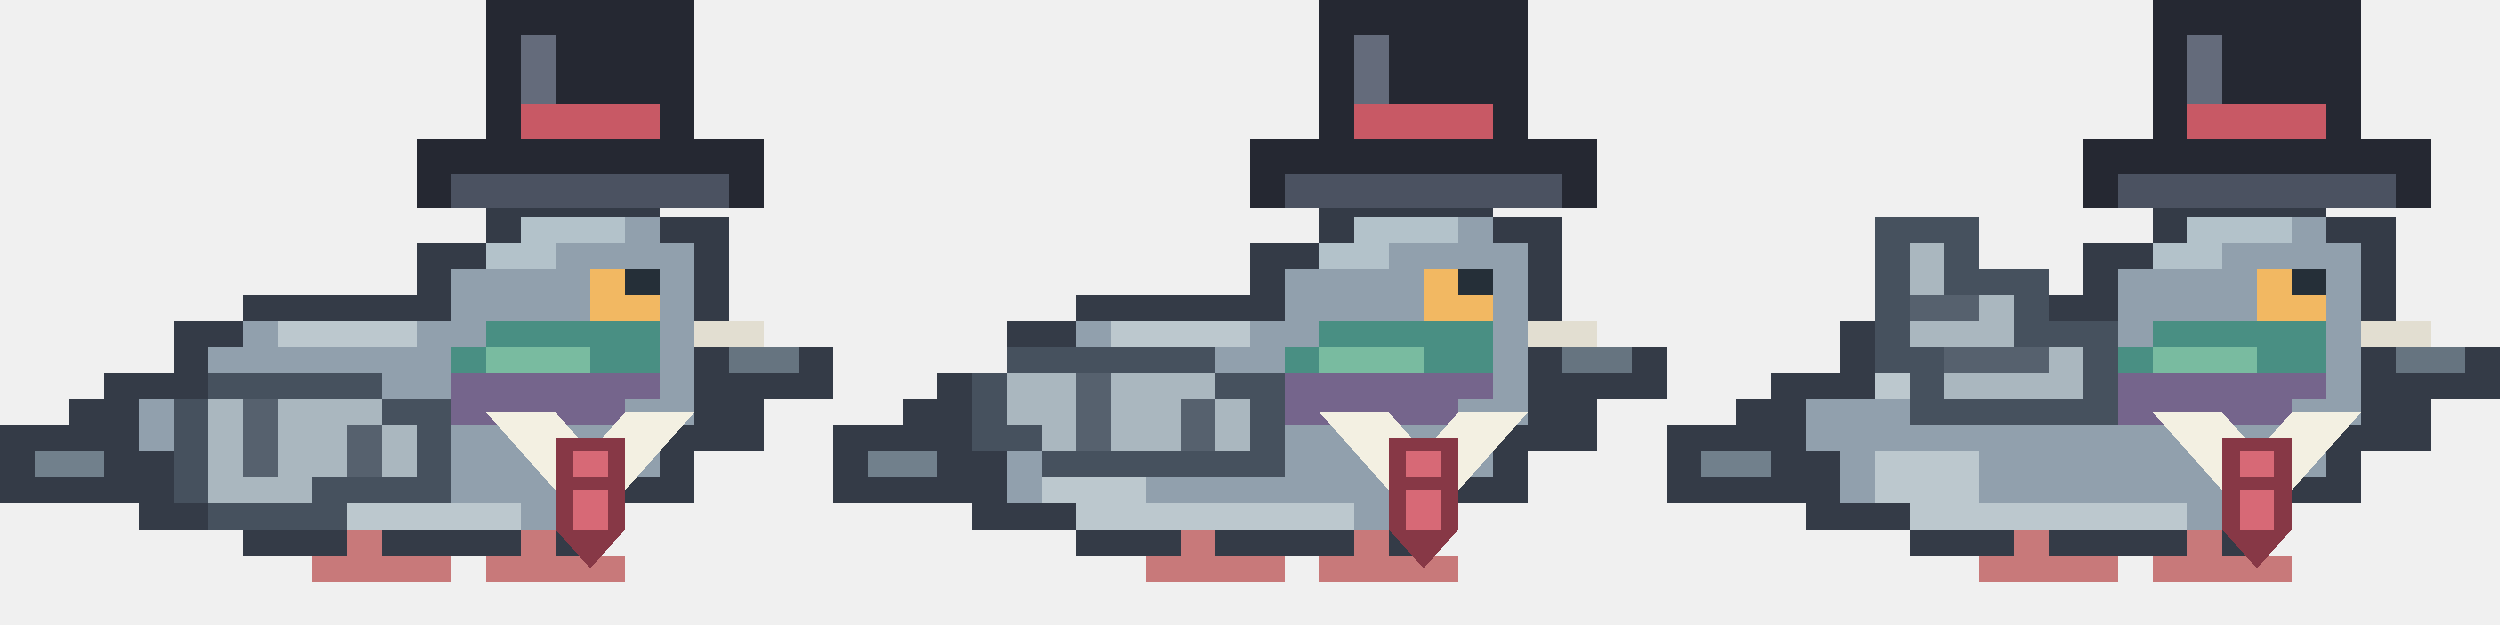
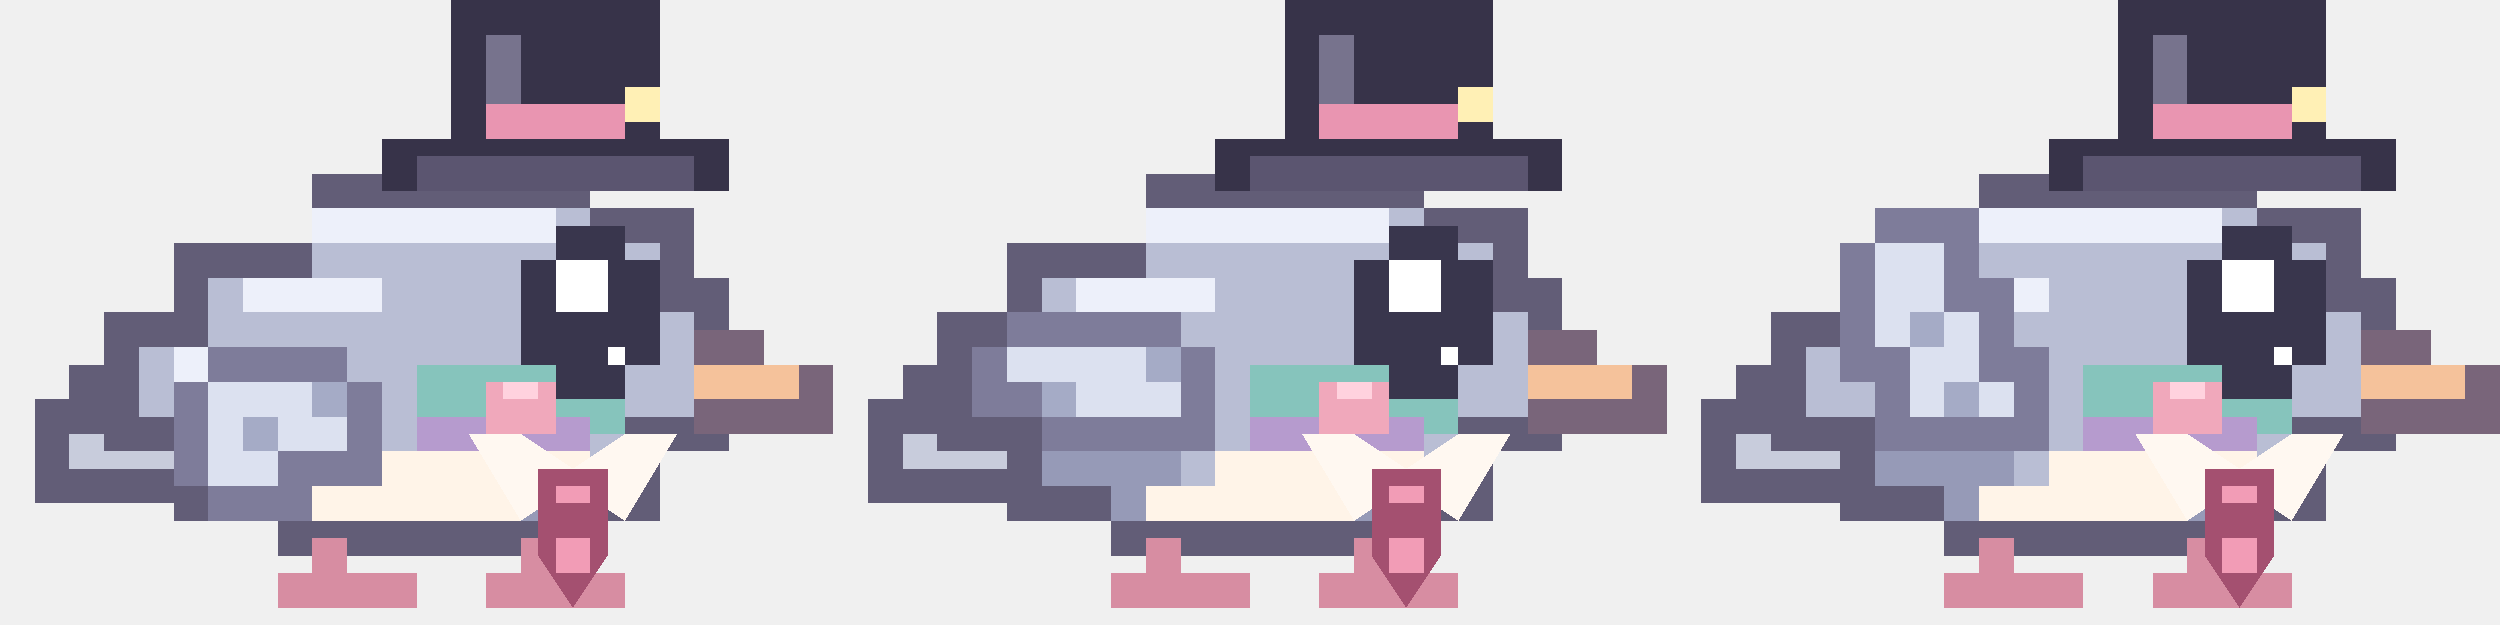
<svg xmlns="http://www.w3.org/2000/svg" width="144" height="36" viewBox="0 0 144 36" shape-rendering="crispEdges">
  <defs>
    <g id="body">
-       <path d="M14 20H4v2H0v6h16Z" fill="#343b47" />
-       <path d="M12 22H6v2H2v2h12Z" fill="#71808c" />
-       <path d="M14 12h10V8h4V4h10v2h4v8h2v10h-4v4h-6v4H14v-2H8v-4H6v-8h4v-4h4Z" fill="#343b47" />
-       <path d="M14 14h12v-4h4V6h8v2h2v14h-2v4h-6v4H14v-2h-4v-4H8v-4h4v-4h2Z" fill="#91a0ad" />
-       <path d="M16 14h8v2h-8ZM12 18h8v2h-8ZM12 24h6v4h12v2H14v-2h-2Z" fill="#bcc8ce" />
-       <path d="M28 14h10v4H26v-2h2Z" fill="#498f83" />
-       <path d="M26 18h12v2h-2v2H24v-2h2Z" fill="#75658c" />
-       <path d="M28 16h6v2h-6Z" fill="#79bba0" />
-       <path d="M30 6h6v2h-6ZM28 8h4v2h-4Z" fill="#b3c2ca" />
-       <path d="M34 10h4v4h-4Z" fill="#f2b862" />
-       <path d="M36 10h2v2h-2Z" fill="#252f38" />
-       <path d="M40 14h4v2h4v4h-8Z" fill="#343b47" />
-       <path d="M40 14h4v2h-4Z" fill="#e2ded1" />
-       <path d="M42 16h4v2h-4Z" fill="#667480" />
-       <path d="M20 30h2v2h4v2h-8v-2h2ZM30 30h2v2h4v2h-8v-2h2Z" fill="#c8797a" />
-       <path d="M28 21h4l2 3 2-3h4l-4 6-2-2-2 2Z" fill="#f3f0e2" />
-       <path d="M32 23h4v3h-4Zm0 3h4v4l-2 3-2-3Z" fill="#873846" />
-       <path d="M33 24h2v2h-2Zm0 3h2v3h-2Z" fill="#d76976" />
+       <path d="M12 21H4v2H2v6h12Z" fill="#625d77" />
+       <path d="M10 23H6v2H4v2h8Z" fill="#c8ccdc" />
+       <path d="M18 10h16v2h6v4h2v10h-4v4h-6v2H16v-2h-6v-4H6v-8h4v-4h8Z" fill="#625d77" />
+       <path d="M18 12h16v2h4v4h2v6h-4v4h-6v2H16v-2h-4v-4H8v-4h4v-4h6Z" fill="#b9bed4" />
+       <path d="M18 12h14v2H18ZM14 16h8v2h-8ZM10 20h4v2h-4Z" fill="#edf0fa" />
+       <path d="M12 26h8v2h12v2H16v-2h-4Z" fill="#969ab7" />
+       <path d="M24 21h8v2h4v2H24Z" fill="#86c4bc" />
+       <path d="M24 24h10v2H24Z" fill="#b69bce" />
+       <path d="M22 26h12v2h-4v2H18v-2h4Z" fill="#fff4e8" />
+       <path d="M32 13h4v2h2v6h-2v2h-4v-2h-2v-6h2Z" fill="#39364d" />
+       <path d="M32 15h3v3h-3ZM35 20h1v1h-1Z" fill="#ffffff" />
+       <path d="M28 22h4v3h-4Z" fill="#f0a8bb" />
+       <path d="M29 22h2v1h-2Z" fill="#ffd2de" />
+       <path d="M40 19h4v2h4v4h-8Z" fill="#79657a" />
+       <path d="M40 21h6v2h-6Z" fill="#f5c29b" />
+       <path d="M18 31h2v2h4v2h-8v-2h2ZM30 31h2v2h4v2h-8v-2h2Z" fill="#d78da2" />
+       <path d="M27 25h3l3 2 3-2h3l-3 5-3-2-3 2Z" fill="#fff8f1" />
+       <path d="M31 27h4v3h-4Zm0 3h4v2l-2 3-2-3Z" fill="#a45070" />
+       <path d="M32 28h2v1h-2Zm0 3h2v2h-2Z" fill="#f29cb6" />
    </g>
    <g id="hat">
-       <path d="M28 0h12v8h4v4H24V8h4Z" fill="#252832" />
-       <path d="M30 2h2v4h-2Z" fill="#646b7b" />
-       <path d="M30 6h8v2h-8Z" fill="#c85965" />
-       <path d="M26 10h16v2H26Z" fill="#4b5261" />
+       <path d="M26 0h12v8h4v3H22V8h4Z" fill="#373349" />
+       <path d="M28 2h2v4h-2Z" fill="#77738d" />
+       <path d="M28 6h8v2h-8Z" fill="#e995b1" />
+       <path d="M24 9h16v2H24Z" fill="#5b5570" />
+       <path d="M36 5h2v2h-2Z" fill="#fff0b5" />
    </g>
  </defs>
-   <g transform="translate(0 8) scale(1 .75)">
+   <g>
    <use href="#body" />
-     <path d="M12 18h10v2h4v8h-6v2h-8v-2h-2v-8h2Z" fill="#46515e" />
-     <path d="M12 20h10v2h2v4h-6v2h-6Z" fill="#aab7bf" />
-     <path d="M14 20h2v6h-2ZM20 22h2v4h-2Z" fill="#56616e" />
+     <path d="M12 20h8v2h2v6h-4v2h-6v-2h-2v-6h2Z" fill="#7e7c9a" />
+     <path d="M12 22h8v4h-4v2h-4Z" fill="#dce1f0" />
+     <path d="M14 24h2v2h-2ZM18 22h2v2h-2Z" fill="#a5abc6" />
  </g>
  <use href="#hat" />
  <g transform="translate(48)">
-     <g transform="translate(0 8) scale(1 .75)">
+     <g>
      <use href="#body" />
-       <path d="M10 16h12v2h4v8H12v-2H8v-6h2Z" fill="#46515e" />
-       <path d="M10 18h12v2h2v4H12v-2h-2Z" fill="#aab7bf" />
-       <path d="M14 18h2v6h-2ZM20 20h2v4h-2Z" fill="#56616e" />
+       <path d="M10 18h10v2h2v6H12v-2H8v-4h2Z" fill="#7e7c9a" />
+       <path d="M10 20h10v4h-8v-2h-2Z" fill="#dce1f0" />
+       <path d="M12 22h2v2h-2ZM18 20h2v2h-2Z" fill="#a5abc6" />
    </g>
    <use href="#hat" />
  </g>
  <g transform="translate(96)">
-     <g transform="translate(0 8) scale(1 .75)">
+     <g>
      <use href="#body" />
-       <path d="M12 6h6v4h4v4h4v8H14v-4h-2Z" fill="#46515e" />
-       <path d="M14 8h2v4h4v4h4v4h-8v-4h-2Z" fill="#aab7bf" />
-       <path d="M14 12h4v2h-4ZM16 16h6v2h-6Z" fill="#56616e" />
+       <path d="M12 12h6v4h2v4h2v6H12v-4h-2v-8h2Z" fill="#7e7c9a" />
+       <path d="M12 14h4v4h2v4h2v2h-6v-4h-2Z" fill="#dce1f0" />
+       <path d="M14 18h2v2h-2ZM16 22h2v2h-2Z" fill="#a5abc6" />
    </g>
    <use href="#hat" />
  </g>
</svg>
